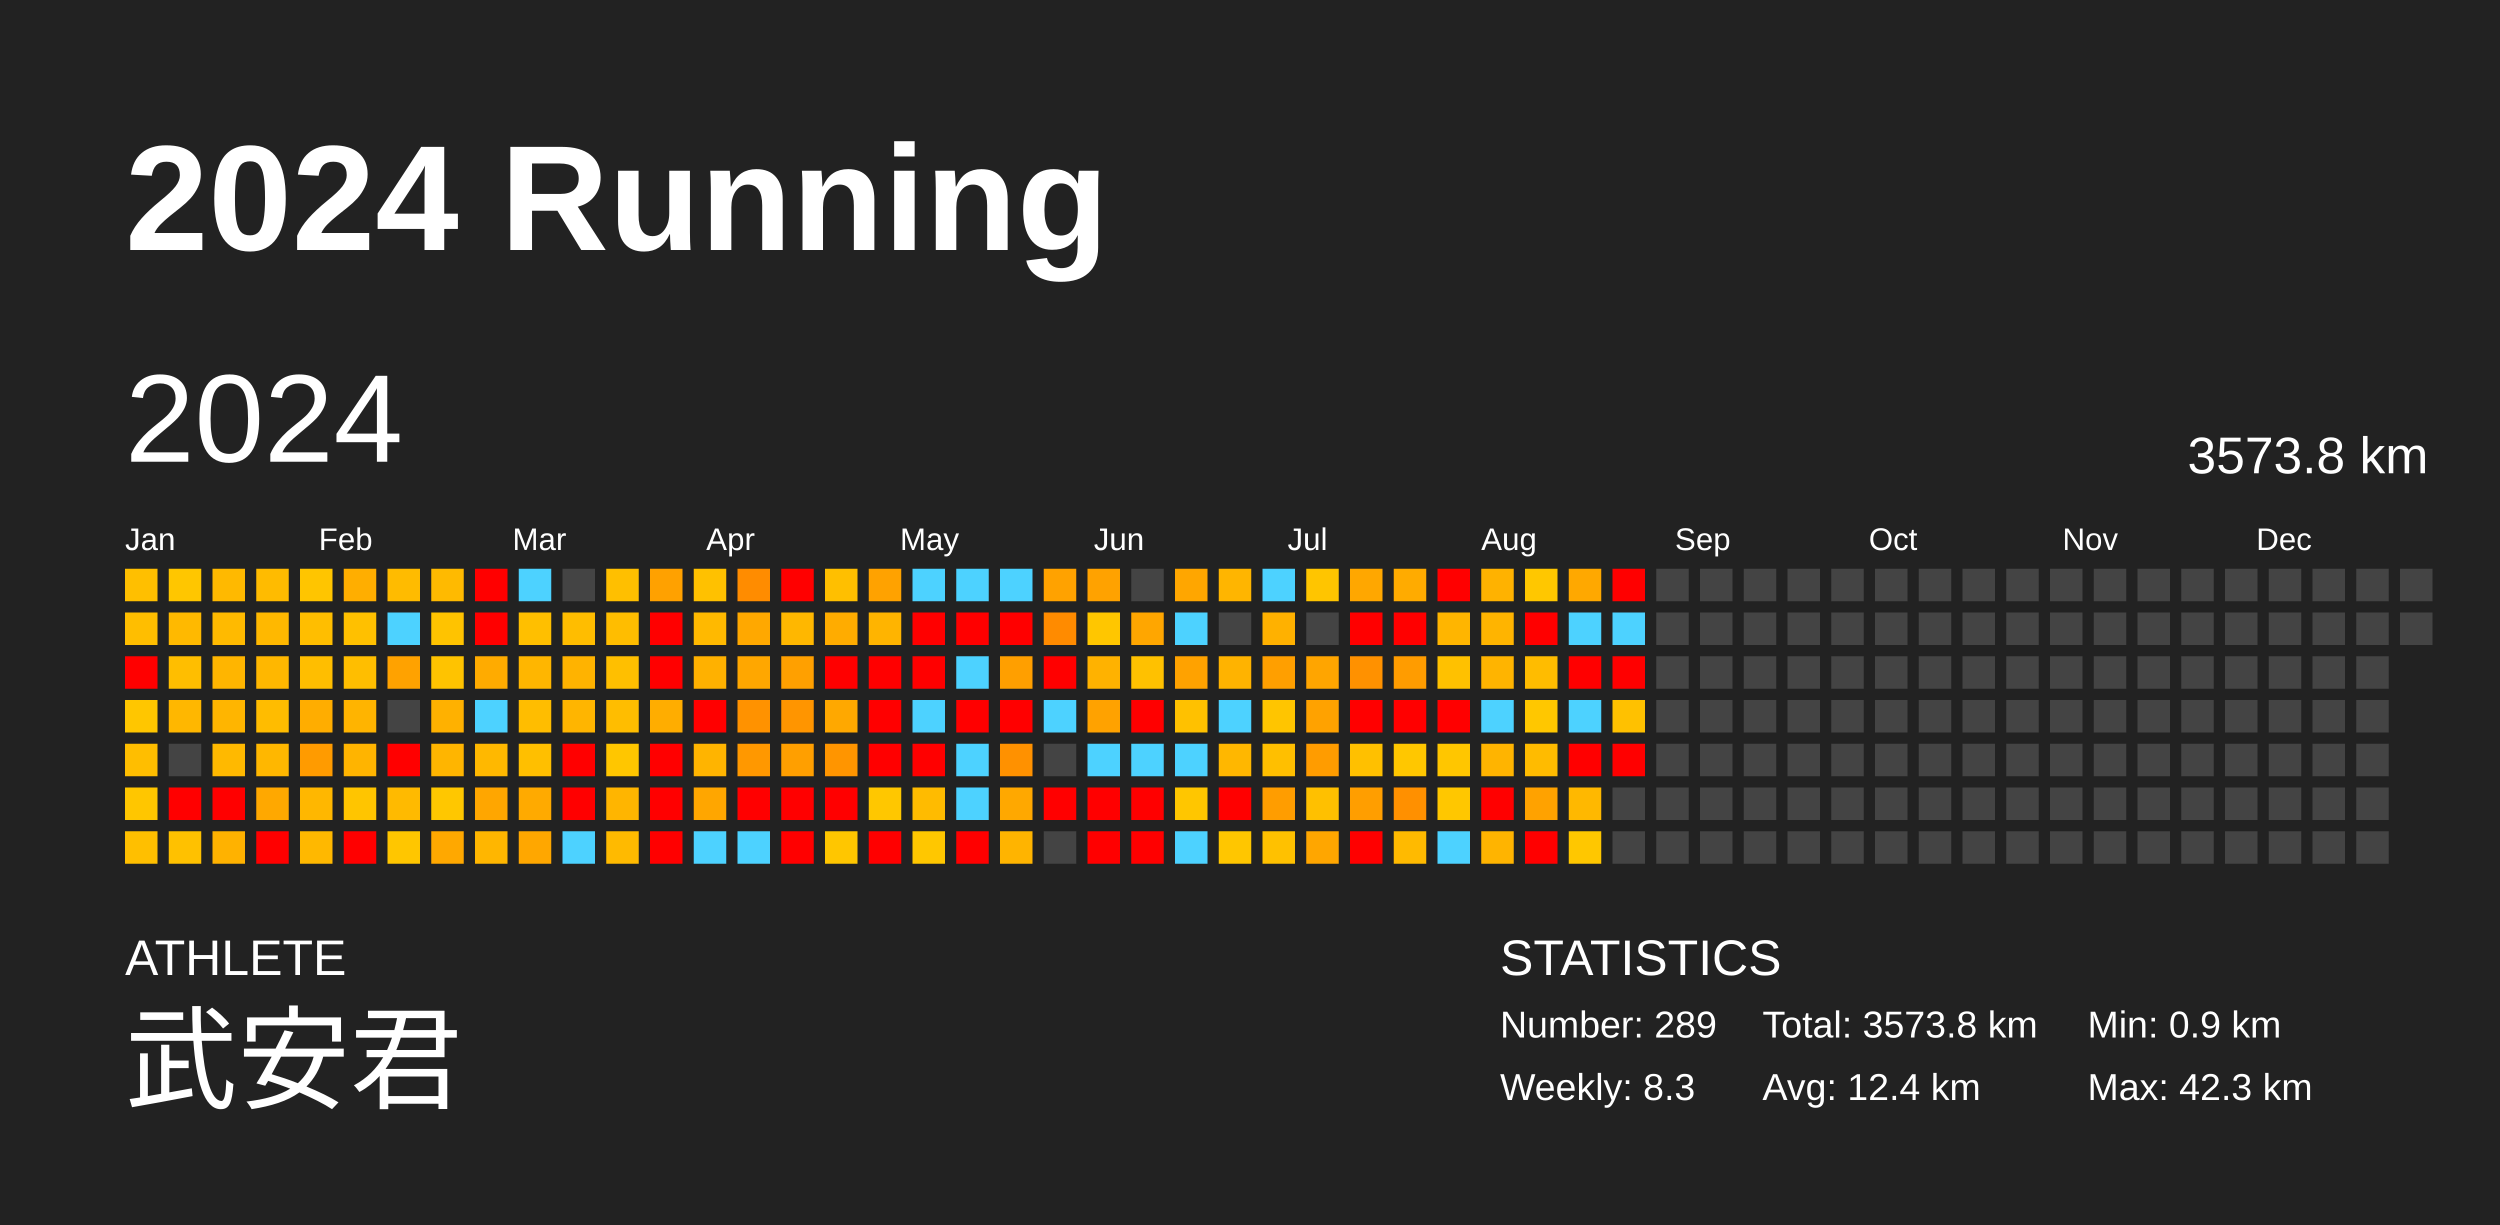
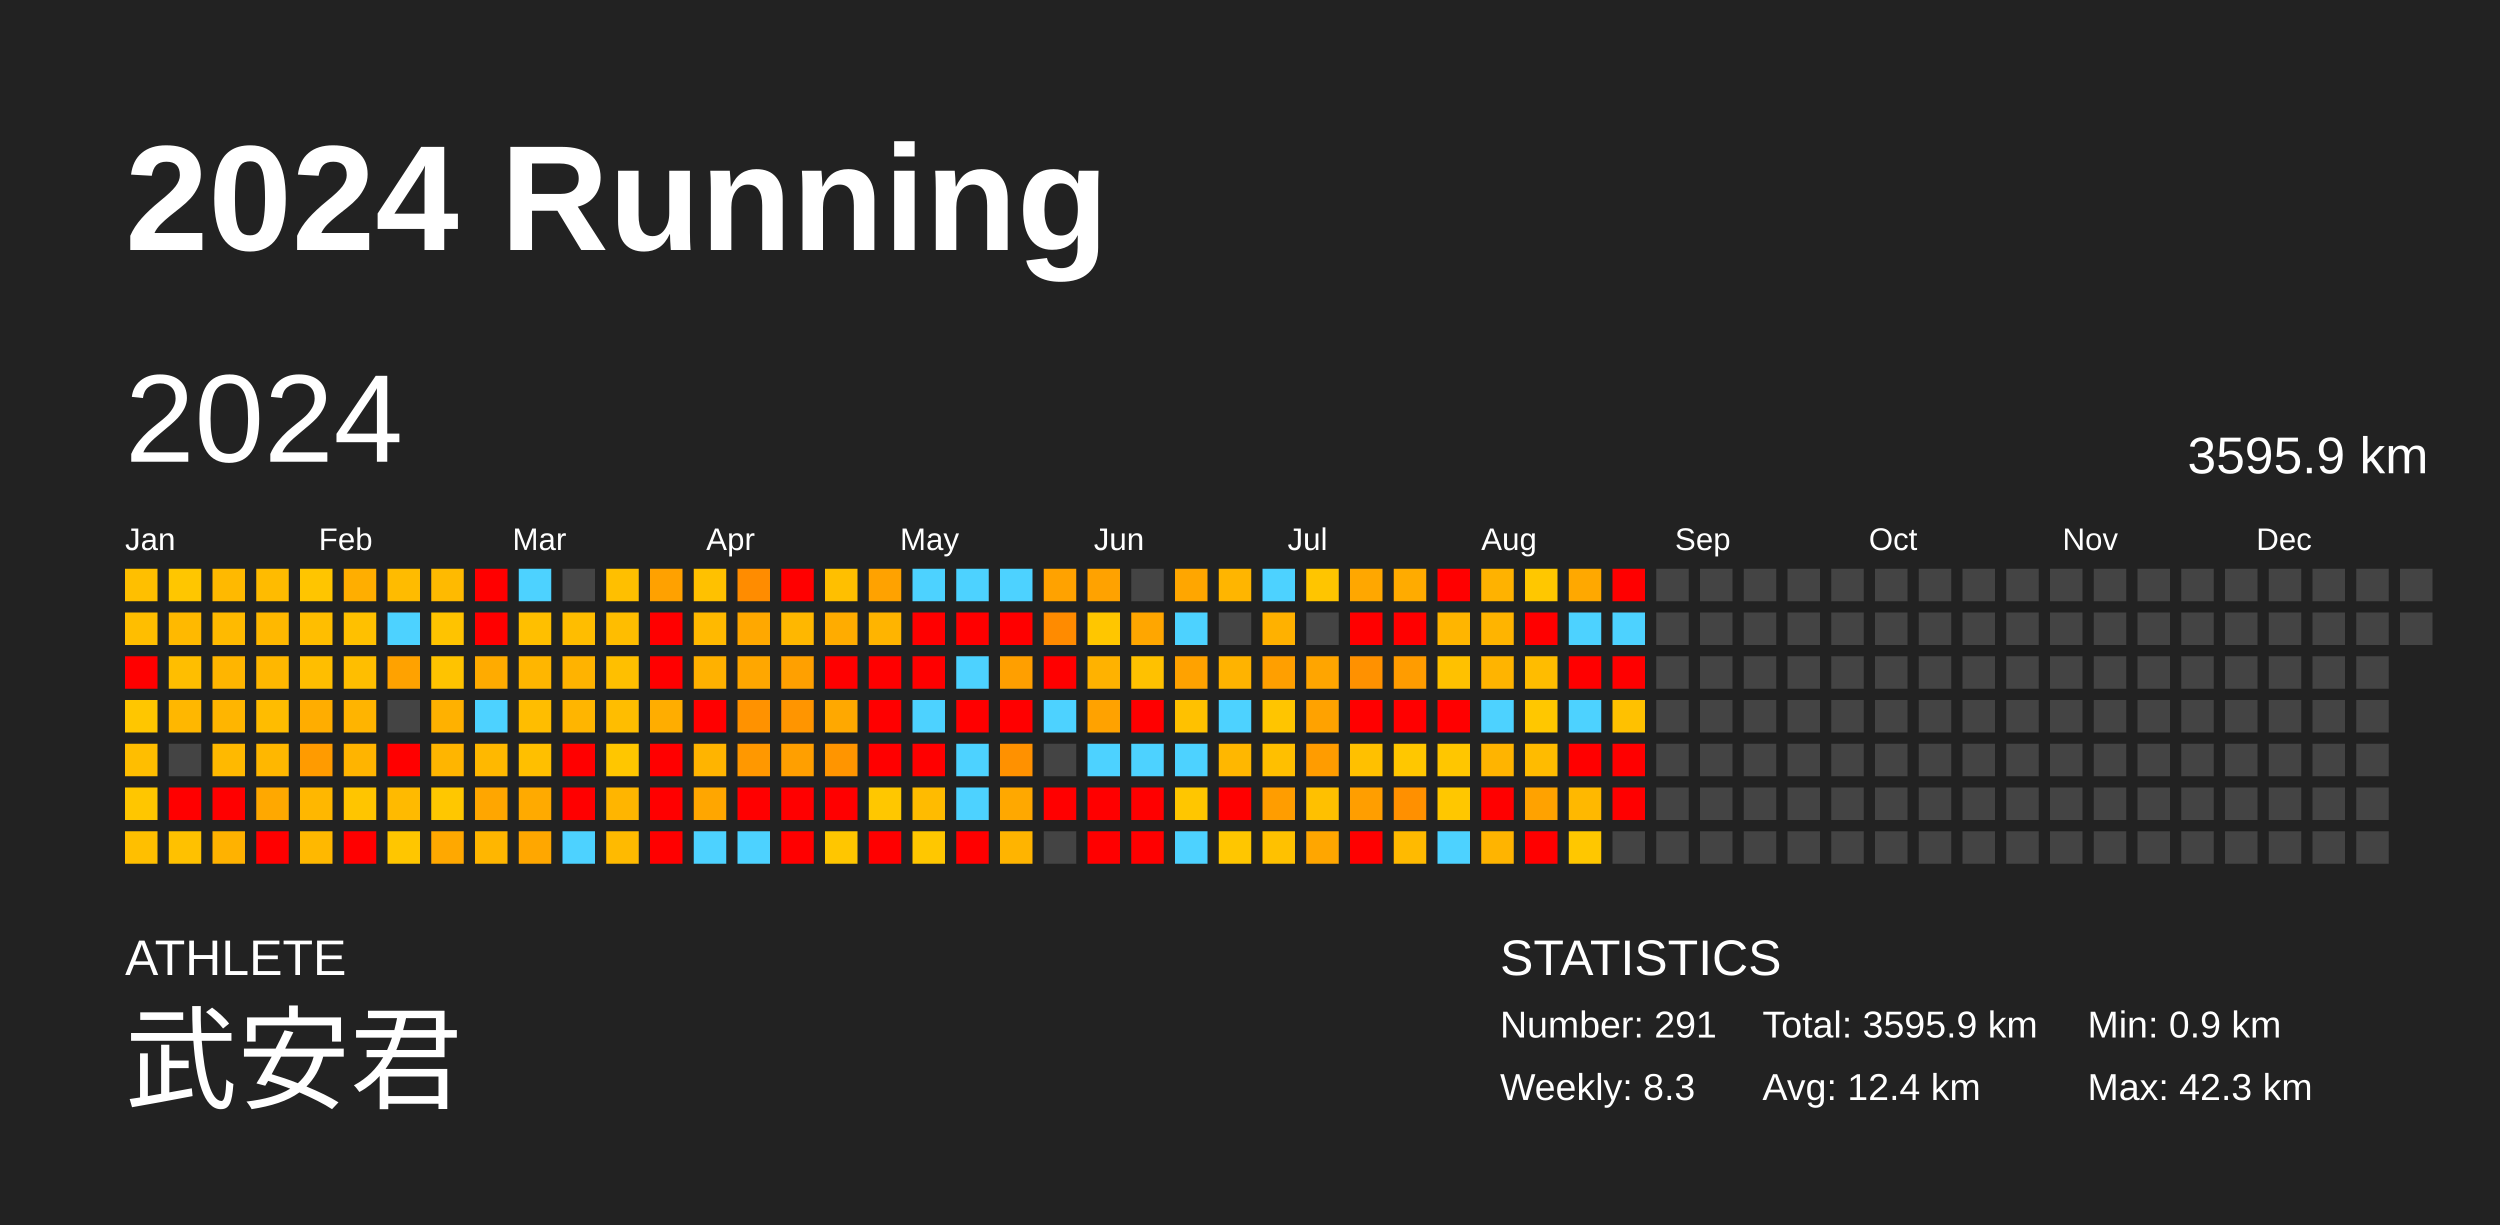
<svg xmlns="http://www.w3.org/2000/svg" baseProfile="full" height="98mm" version="1.1" viewBox="0,0,200,98" width="200mm">
  <defs />
  <rect fill="#222222" height="98" width="200" x="0" y="0" />
  <text fill="#FFFFFF" style="font-size:12px; font-family:Arial; font-weight:bold;" x="10" y="20">2024 Running</text>
  <text fill="#FFFFFF" style="font-size:4px; font-family:Arial" x="10" y="78">ATHLETE</text>
  <text fill="#FFFFFF" style="font-size:9px; font-family:Arial" x="10" y="88">武安君</text>
  <text fill="#FFFFFF" style="font-size:4px; font-family:Arial" x="120" y="78">STATISTICS</text>
-   <text fill="#FFFFFF" style="font-size:3px; font-family:Arial" x="120" y="83">Number: 289</text>
+   <text fill="#FFFFFF" style="font-size:3px; font-family:Arial" x="120" y="83">Number: 291</text>
  <text fill="#FFFFFF" style="font-size:3px; font-family:Arial" x="120" y="88">Weekly: 8.3</text>
-   <text fill="#FFFFFF" style="font-size:3px; font-family:Arial" x="141" y="83">Total: 3573.8 km</text>
+   <text fill="#FFFFFF" style="font-size:3px; font-family:Arial" x="141" y="83">Total: 3595.9 km</text>
  <text fill="#FFFFFF" style="font-size:3px; font-family:Arial" x="141" y="88">Avg: 12.4 km</text>
  <text fill="#FFFFFF" style="font-size:3px; font-family:Arial" x="167" y="83">Min: 0.9 km</text>
  <text fill="#FFFFFF" style="font-size:3px; font-family:Arial" x="167" y="88">Max: 42.3 km</text>
  <text dominant-baseline="hanging" fill="#FFFFFF" style="font-size:10.0px; font-family:Arial;" x="10" y="30">2024</text>
-   <text dominant-baseline="hanging" fill="#FFFFFF" style="font-size:4.125px; font-family:Arial;" x="175" y="35">3573.8 km</text>
+   <text dominant-baseline="hanging" fill="#FFFFFF" style="font-size:4.125px; font-family:Arial;" x="175" y="35">3595.9 km</text>
  <text fill="#FFFFFF" style="font-size:2.5px; font-family:Arial" x="10.0" y="44">Jan</text>
  <text fill="#FFFFFF" style="font-size:2.5px; font-family:Arial" x="25.5" y="44">Feb</text>
  <text fill="#FFFFFF" style="font-size:2.5px; font-family:Arial" x="41.0" y="44">Mar</text>
  <text fill="#FFFFFF" style="font-size:2.5px; font-family:Arial" x="56.5" y="44">Apr</text>
  <text fill="#FFFFFF" style="font-size:2.5px; font-family:Arial" x="72.0" y="44">May</text>
  <text fill="#FFFFFF" style="font-size:2.5px; font-family:Arial" x="87.5" y="44">Jun</text>
  <text fill="#FFFFFF" style="font-size:2.5px; font-family:Arial" x="103.0" y="44">Jul</text>
  <text fill="#FFFFFF" style="font-size:2.5px; font-family:Arial" x="118.5" y="44">Aug</text>
  <text fill="#FFFFFF" style="font-size:2.5px; font-family:Arial" x="134.0" y="44">Sep</text>
  <text fill="#FFFFFF" style="font-size:2.5px; font-family:Arial" x="149.5" y="44">Oct</text>
  <text fill="#FFFFFF" style="font-size:2.5px; font-family:Arial" x="165.0" y="44">Nov</text>
  <text fill="#FFFFFF" style="font-size:2.5px; font-family:Arial" x="180.5" y="44">Dec</text>
  <rect fill="#ffbf00" height="2.6" width="2.6" x="10.0" y="45.5" />
  <rect fill="#ffbe00" height="2.6" width="2.6" x="10.0" y="49.0" />
  <rect fill="red" height="2.6" width="2.6" x="10.0" y="52.5" />
  <rect fill="#ffc600" height="2.6" width="2.6" x="10.0" y="56.0" />
  <rect fill="#ffbe00" height="2.6" width="2.6" x="10.0" y="59.5" />
  <rect fill="#ffc600" height="2.6" width="2.6" x="10.0" y="63.0" />
  <rect fill="#ffbf00" height="2.6" width="2.6" x="10.0" y="66.5" />
  <rect fill="#ffc600" height="2.6" width="2.6" x="13.5" y="45.5" />
  <rect fill="#ffb900" height="2.6" width="2.6" x="13.5" y="49.0" />
  <rect fill="#ffbe00" height="2.6" width="2.6" x="13.5" y="52.5" />
  <rect fill="#ffb700" height="2.6" width="2.6" x="13.5" y="56.0" />
  <rect fill="#444444" height="2.6" width="2.6" x="13.5" y="59.5" />
  <rect fill="red" height="2.6" width="2.6" x="13.5" y="63.0" />
  <rect fill="#ffc100" height="2.6" width="2.6" x="13.5" y="66.5" />
  <rect fill="#ffb900" height="2.6" width="2.6" x="17.0" y="45.5" />
  <rect fill="#ffba00" height="2.6" width="2.6" x="17.0" y="49.0" />
  <rect fill="#ffb500" height="2.6" width="2.6" x="17.0" y="52.5" />
  <rect fill="#ffb500" height="2.6" width="2.6" x="17.0" y="56.0" />
  <rect fill="#ffb900" height="2.6" width="2.6" x="17.0" y="59.5" />
  <rect fill="red" height="2.6" width="2.6" x="17.0" y="63.0" />
  <rect fill="#ffb200" height="2.6" width="2.6" x="17.0" y="66.5" />
  <rect fill="#ffbb00" height="2.6" width="2.6" x="20.5" y="45.5" />
  <rect fill="#ffb800" height="2.6" width="2.6" x="20.5" y="49.0" />
  <rect fill="#ffb700" height="2.6" width="2.6" x="20.5" y="52.5" />
  <rect fill="#ffbc00" height="2.6" width="2.6" x="20.5" y="56.0" />
  <rect fill="#ffb700" height="2.6" width="2.6" x="20.5" y="59.5" />
  <rect fill="#ffa800" height="2.6" width="2.6" x="20.5" y="63.0" />
  <rect fill="red" height="2.6" width="2.6" x="20.5" y="66.5" />
  <rect fill="#ffc500" height="2.6" width="2.6" x="24.0" y="45.5" />
  <rect fill="#ffbe00" height="2.6" width="2.6" x="24.0" y="49.0" />
  <rect fill="#ffbe00" height="2.6" width="2.6" x="24.0" y="52.5" />
  <rect fill="#ffad00" height="2.6" width="2.6" x="24.0" y="56.0" />
  <rect fill="#ff9b00" height="2.6" width="2.6" x="24.0" y="59.5" />
  <rect fill="#ffb700" height="2.6" width="2.6" x="24.0" y="63.0" />
  <rect fill="#ffb800" height="2.6" width="2.6" x="24.0" y="66.5" />
  <rect fill="#ffae00" height="2.6" width="2.6" x="27.5" y="45.5" />
  <rect fill="#ffc000" height="2.6" width="2.6" x="27.5" y="49.0" />
  <rect fill="#ffbe00" height="2.6" width="2.6" x="27.5" y="52.5" />
  <rect fill="#ffb400" height="2.6" width="2.6" x="27.5" y="56.0" />
  <rect fill="#ffb400" height="2.6" width="2.6" x="27.5" y="59.5" />
  <rect fill="#ffc500" height="2.6" width="2.6" x="27.5" y="63.0" />
  <rect fill="red" height="2.6" width="2.6" x="27.5" y="66.5" />
  <rect fill="#ffbb00" height="2.6" width="2.6" x="31.0" y="45.5" />
  <rect fill="#4dd2ff" height="2.6" width="2.6" x="31.0" y="49.0" />
  <rect fill="#ffa200" height="2.6" width="2.6" x="31.0" y="52.5" />
  <rect fill="#444444" height="2.6" width="2.6" x="31.0" y="56.0" />
  <rect fill="red" height="2.6" width="2.6" x="31.0" y="59.5" />
  <rect fill="#ffba00" height="2.6" width="2.6" x="31.0" y="63.0" />
  <rect fill="#ffc600" height="2.6" width="2.6" x="31.0" y="66.5" />
  <rect fill="#ffba00" height="2.6" width="2.6" x="34.5" y="45.5" />
  <rect fill="#ffc300" height="2.6" width="2.6" x="34.5" y="49.0" />
  <rect fill="#ffc300" height="2.6" width="2.6" x="34.5" y="52.5" />
  <rect fill="#ffb100" height="2.6" width="2.6" x="34.5" y="56.0" />
  <rect fill="#ffb500" height="2.6" width="2.6" x="34.5" y="59.5" />
  <rect fill="#ffc700" height="2.6" width="2.6" x="34.5" y="63.0" />
  <rect fill="#ffa800" height="2.6" width="2.6" x="34.5" y="66.5" />
  <rect fill="red" height="2.6" width="2.6" x="38.0" y="45.5" />
  <rect fill="red" height="2.6" width="2.6" x="38.0" y="49.0" />
  <rect fill="#ffab00" height="2.6" width="2.6" x="38.0" y="52.5" />
  <rect fill="#4dd2ff" height="2.6" width="2.6" x="38.0" y="56.0" />
  <rect fill="#ffb800" height="2.6" width="2.6" x="38.0" y="59.5" />
  <rect fill="#ffa600" height="2.6" width="2.6" x="38.0" y="63.0" />
  <rect fill="#ffb600" height="2.6" width="2.6" x="38.0" y="66.5" />
  <rect fill="#4dd2ff" height="2.6" width="2.6" x="41.5" y="45.5" />
  <rect fill="#ffbf00" height="2.6" width="2.6" x="41.5" y="49.0" />
  <rect fill="#ffb600" height="2.6" width="2.6" x="41.5" y="52.5" />
  <rect fill="#ffbd00" height="2.6" width="2.6" x="41.5" y="56.0" />
  <rect fill="#ffbf00" height="2.6" width="2.6" x="41.5" y="59.5" />
  <rect fill="#ffaa00" height="2.6" width="2.6" x="41.5" y="63.0" />
  <rect fill="#ffa700" height="2.6" width="2.6" x="41.5" y="66.5" />
  <rect fill="#444444" height="2.6" width="2.6" x="45.0" y="45.5" />
  <rect fill="#ffbd00" height="2.6" width="2.6" x="45.0" y="49.0" />
  <rect fill="#ffb300" height="2.6" width="2.6" x="45.0" y="52.5" />
  <rect fill="#ffb500" height="2.6" width="2.6" x="45.0" y="56.0" />
  <rect fill="red" height="2.6" width="2.6" x="45.0" y="59.5" />
  <rect fill="red" height="2.6" width="2.6" x="45.0" y="63.0" />
  <rect fill="#4dd2ff" height="2.6" width="2.6" x="45.0" y="66.5" />
  <rect fill="#ffbf00" height="2.6" width="2.6" x="48.5" y="45.5" />
  <rect fill="#ffbd00" height="2.6" width="2.6" x="48.5" y="49.0" />
  <rect fill="#ffbf00" height="2.6" width="2.6" x="48.5" y="52.5" />
  <rect fill="#ffbd00" height="2.6" width="2.6" x="48.5" y="56.0" />
  <rect fill="#ffc600" height="2.6" width="2.6" x="48.5" y="59.5" />
  <rect fill="#ffb500" height="2.6" width="2.6" x="48.5" y="63.0" />
  <rect fill="#ffba00" height="2.6" width="2.6" x="48.5" y="66.5" />
  <rect fill="#ffa100" height="2.6" width="2.6" x="52.0" y="45.5" />
  <rect fill="red" height="2.6" width="2.6" x="52.0" y="49.0" />
  <rect fill="red" height="2.6" width="2.6" x="52.0" y="52.5" />
  <rect fill="#ffad00" height="2.6" width="2.6" x="52.0" y="56.0" />
  <rect fill="red" height="2.6" width="2.6" x="52.0" y="59.5" />
  <rect fill="red" height="2.6" width="2.6" x="52.0" y="63.0" />
  <rect fill="red" height="2.6" width="2.6" x="52.0" y="66.5" />
  <rect fill="#ffc100" height="2.6" width="2.6" x="55.5" y="45.5" />
  <rect fill="#ffb900" height="2.6" width="2.6" x="55.5" y="49.0" />
  <rect fill="#ffb100" height="2.6" width="2.6" x="55.5" y="52.5" />
  <rect fill="red" height="2.6" width="2.6" x="55.5" y="56.0" />
  <rect fill="#ffb400" height="2.6" width="2.6" x="55.5" y="59.5" />
  <rect fill="#ffa600" height="2.6" width="2.6" x="55.5" y="63.0" />
  <rect fill="#4dd2ff" height="2.6" width="2.6" x="55.5" y="66.5" />
  <rect fill="#ff8c00" height="2.6" width="2.6" x="59.0" y="45.5" />
  <rect fill="#ffa800" height="2.6" width="2.6" x="59.0" y="49.0" />
  <rect fill="#ffa700" height="2.6" width="2.6" x="59.0" y="52.5" />
  <rect fill="#ff9200" height="2.6" width="2.6" x="59.0" y="56.0" />
  <rect fill="#ff9800" height="2.6" width="2.6" x="59.0" y="59.5" />
  <rect fill="red" height="2.6" width="2.6" x="59.0" y="63.0" />
  <rect fill="#4dd2ff" height="2.6" width="2.6" x="59.0" y="66.5" />
  <rect fill="red" height="2.6" width="2.6" x="62.5" y="45.5" />
  <rect fill="#ffb700" height="2.6" width="2.6" x="62.5" y="49.0" />
  <rect fill="#ffa000" height="2.6" width="2.6" x="62.5" y="52.5" />
  <rect fill="#ff9500" height="2.6" width="2.6" x="62.5" y="56.0" />
  <rect fill="#ff9f00" height="2.6" width="2.6" x="62.5" y="59.5" />
  <rect fill="red" height="2.6" width="2.6" x="62.5" y="63.0" />
  <rect fill="red" height="2.6" width="2.6" x="62.5" y="66.5" />
  <rect fill="#ffbf00" height="2.6" width="2.6" x="66.0" y="45.5" />
  <rect fill="#ffac00" height="2.6" width="2.6" x="66.0" y="49.0" />
  <rect fill="red" height="2.6" width="2.6" x="66.0" y="52.5" />
  <rect fill="#ffa800" height="2.6" width="2.6" x="66.0" y="56.0" />
  <rect fill="#ff9500" height="2.6" width="2.6" x="66.0" y="59.5" />
  <rect fill="red" height="2.6" width="2.6" x="66.0" y="63.0" />
  <rect fill="#ffc600" height="2.6" width="2.6" x="66.0" y="66.5" />
  <rect fill="#ffa200" height="2.6" width="2.6" x="69.5" y="45.5" />
  <rect fill="#ffb400" height="2.6" width="2.6" x="69.5" y="49.0" />
  <rect fill="red" height="2.6" width="2.6" x="69.5" y="52.5" />
  <rect fill="red" height="2.6" width="2.6" x="69.5" y="56.0" />
  <rect fill="red" height="2.6" width="2.6" x="69.5" y="59.5" />
  <rect fill="#ffc700" height="2.6" width="2.6" x="69.5" y="63.0" />
  <rect fill="red" height="2.6" width="2.6" x="69.5" y="66.5" />
  <rect fill="#4dd2ff" height="2.6" width="2.6" x="73.0" y="45.5" />
  <rect fill="red" height="2.6" width="2.6" x="73.0" y="49.0" />
  <rect fill="red" height="2.6" width="2.6" x="73.0" y="52.5" />
  <rect fill="#4dd2ff" height="2.6" width="2.6" x="73.0" y="56.0" />
  <rect fill="red" height="2.6" width="2.6" x="73.0" y="59.5" />
  <rect fill="#ffbb00" height="2.6" width="2.6" x="73.0" y="63.0" />
  <rect fill="#ffc700" height="2.6" width="2.6" x="73.0" y="66.5" />
  <rect fill="#4dd2ff" height="2.6" width="2.6" x="76.5" y="45.5" />
  <rect fill="red" height="2.6" width="2.6" x="76.5" y="49.0" />
  <rect fill="#4dd2ff" height="2.6" width="2.6" x="76.5" y="52.5" />
  <rect fill="red" height="2.6" width="2.6" x="76.5" y="56.0" />
  <rect fill="#4dd2ff" height="2.6" width="2.6" x="76.5" y="59.5" />
  <rect fill="#4dd2ff" height="2.6" width="2.6" x="76.5" y="63.0" />
  <rect fill="red" height="2.6" width="2.6" x="76.5" y="66.5" />
  <rect fill="#4dd2ff" height="2.6" width="2.6" x="80.0" y="45.5" />
  <rect fill="red" height="2.6" width="2.6" x="80.0" y="49.0" />
  <rect fill="#ff9f00" height="2.6" width="2.6" x="80.0" y="52.5" />
  <rect fill="red" height="2.6" width="2.6" x="80.0" y="56.0" />
  <rect fill="#ff9100" height="2.6" width="2.6" x="80.0" y="59.5" />
  <rect fill="#ffa800" height="2.6" width="2.6" x="80.0" y="63.0" />
  <rect fill="#ffb400" height="2.6" width="2.6" x="80.0" y="66.5" />
  <rect fill="#ffa200" height="2.6" width="2.6" x="83.5" y="45.5" />
  <rect fill="#ff8b00" height="2.6" width="2.6" x="83.5" y="49.0" />
  <rect fill="red" height="2.6" width="2.6" x="83.5" y="52.5" />
  <rect fill="#4dd2ff" height="2.6" width="2.6" x="83.5" y="56.0" />
  <rect fill="#444444" height="2.6" width="2.6" x="83.5" y="59.5" />
  <rect fill="red" height="2.6" width="2.6" x="83.5" y="63.0" />
  <rect fill="#444444" height="2.6" width="2.6" x="83.5" y="66.5" />
  <rect fill="#ffa200" height="2.6" width="2.6" x="87.0" y="45.5" />
  <rect fill="#ffc600" height="2.6" width="2.6" x="87.0" y="49.0" />
  <rect fill="#ffb200" height="2.6" width="2.6" x="87.0" y="52.5" />
  <rect fill="#ffa200" height="2.6" width="2.6" x="87.0" y="56.0" />
  <rect fill="#4dd2ff" height="2.6" width="2.6" x="87.0" y="59.5" />
  <rect fill="red" height="2.6" width="2.6" x="87.0" y="63.0" />
  <rect fill="red" height="2.6" width="2.6" x="87.0" y="66.5" />
  <rect fill="#444444" height="2.6" width="2.6" x="90.5" y="45.5" />
  <rect fill="#ffa600" height="2.6" width="2.6" x="90.5" y="49.0" />
  <rect fill="#ffc100" height="2.6" width="2.6" x="90.5" y="52.5" />
  <rect fill="red" height="2.6" width="2.6" x="90.5" y="56.0" />
  <rect fill="#4dd2ff" height="2.6" width="2.6" x="90.5" y="59.5" />
  <rect fill="red" height="2.6" width="2.6" x="90.5" y="63.0" />
  <rect fill="red" height="2.6" width="2.6" x="90.5" y="66.5" />
  <rect fill="#ffa600" height="2.6" width="2.6" x="94.0" y="45.5" />
  <rect fill="#4dd2ff" height="2.6" width="2.6" x="94.0" y="49.0" />
  <rect fill="#ffa200" height="2.6" width="2.6" x="94.0" y="52.5" />
  <rect fill="#ffc100" height="2.6" width="2.6" x="94.0" y="56.0" />
  <rect fill="#4dd2ff" height="2.6" width="2.6" x="94.0" y="59.5" />
  <rect fill="#ffc600" height="2.6" width="2.6" x="94.0" y="63.0" />
  <rect fill="#4dd2ff" height="2.6" width="2.6" x="94.0" y="66.5" />
  <rect fill="#ffb500" height="2.6" width="2.6" x="97.5" y="45.5" />
  <rect fill="#444444" height="2.6" width="2.6" x="97.5" y="49.0" />
  <rect fill="#ffb300" height="2.6" width="2.6" x="97.5" y="52.5" />
  <rect fill="#4dd2ff" height="2.6" width="2.6" x="97.5" y="56.0" />
  <rect fill="#ffb700" height="2.6" width="2.6" x="97.5" y="59.5" />
  <rect fill="red" height="2.6" width="2.6" x="97.5" y="63.0" />
  <rect fill="#ffc600" height="2.6" width="2.6" x="97.5" y="66.5" />
  <rect fill="#4dd2ff" height="2.6" width="2.6" x="101.0" y="45.5" />
  <rect fill="#ffb100" height="2.6" width="2.6" x="101.0" y="49.0" />
  <rect fill="#ff9f00" height="2.6" width="2.6" x="101.0" y="52.5" />
  <rect fill="#ffc500" height="2.6" width="2.6" x="101.0" y="56.0" />
  <rect fill="#ffbf00" height="2.6" width="2.6" x="101.0" y="59.5" />
  <rect fill="#ff9d00" height="2.6" width="2.6" x="101.0" y="63.0" />
  <rect fill="#ffc100" height="2.6" width="2.6" x="101.0" y="66.5" />
  <rect fill="#ffc500" height="2.6" width="2.6" x="104.5" y="45.5" />
  <rect fill="#444444" height="2.6" width="2.6" x="104.5" y="49.0" />
  <rect fill="#ffa500" height="2.6" width="2.6" x="104.5" y="52.5" />
  <rect fill="#ffa200" height="2.6" width="2.6" x="104.5" y="56.0" />
  <rect fill="#ff9c00" height="2.6" width="2.6" x="104.5" y="59.5" />
  <rect fill="#ffc000" height="2.6" width="2.6" x="104.5" y="63.0" />
  <rect fill="#ffa600" height="2.6" width="2.6" x="104.5" y="66.5" />
  <rect fill="#ffa700" height="2.6" width="2.6" x="108.0" y="45.5" />
  <rect fill="red" height="2.6" width="2.6" x="108.0" y="49.0" />
  <rect fill="#ff9100" height="2.6" width="2.6" x="108.0" y="52.5" />
  <rect fill="red" height="2.6" width="2.6" x="108.0" y="56.0" />
  <rect fill="#ffc000" height="2.6" width="2.6" x="108.0" y="59.5" />
  <rect fill="#ff9e00" height="2.6" width="2.6" x="108.0" y="63.0" />
  <rect fill="red" height="2.6" width="2.6" x="108.0" y="66.5" />
  <rect fill="#ffab00" height="2.6" width="2.6" x="111.5" y="45.5" />
  <rect fill="red" height="2.6" width="2.6" x="111.5" y="49.0" />
  <rect fill="#ff9c00" height="2.6" width="2.6" x="111.5" y="52.5" />
  <rect fill="red" height="2.6" width="2.6" x="111.5" y="56.0" />
  <rect fill="#ffc700" height="2.6" width="2.6" x="111.5" y="59.5" />
  <rect fill="#ff9000" height="2.6" width="2.6" x="111.5" y="63.0" />
  <rect fill="#ffba00" height="2.6" width="2.6" x="111.5" y="66.5" />
  <rect fill="red" height="2.6" width="2.6" x="115.0" y="45.5" />
  <rect fill="#ffb500" height="2.6" width="2.6" x="115.0" y="49.0" />
  <rect fill="#ffc100" height="2.6" width="2.6" x="115.0" y="52.5" />
  <rect fill="red" height="2.6" width="2.6" x="115.0" y="56.0" />
  <rect fill="#ffc600" height="2.6" width="2.6" x="115.0" y="59.5" />
  <rect fill="#ffc700" height="2.6" width="2.6" x="115.0" y="63.0" />
  <rect fill="#4dd2ff" height="2.6" width="2.6" x="115.0" y="66.5" />
  <rect fill="#ffb200" height="2.6" width="2.6" x="118.5" y="45.5" />
  <rect fill="#ffb400" height="2.6" width="2.6" x="118.5" y="49.0" />
  <rect fill="#ffb400" height="2.6" width="2.6" x="118.5" y="52.5" />
  <rect fill="#4dd2ff" height="2.6" width="2.6" x="118.5" y="56.0" />
  <rect fill="#ffb400" height="2.6" width="2.6" x="118.5" y="59.5" />
  <rect fill="red" height="2.6" width="2.6" x="118.5" y="63.0" />
  <rect fill="#ffb400" height="2.6" width="2.6" x="118.5" y="66.5" />
  <rect fill="#ffc700" height="2.6" width="2.6" x="122.0" y="45.5" />
  <rect fill="red" height="2.6" width="2.6" x="122.0" y="49.0" />
  <rect fill="#ffbc00" height="2.6" width="2.6" x="122.0" y="52.5" />
  <rect fill="#ffc700" height="2.6" width="2.6" x="122.0" y="56.0" />
  <rect fill="#ffbb00" height="2.6" width="2.6" x="122.0" y="59.5" />
  <rect fill="#ffa200" height="2.6" width="2.6" x="122.0" y="63.0" />
  <rect fill="red" height="2.6" width="2.6" x="122.0" y="66.5" />
  <rect fill="#ffa800" height="2.6" width="2.6" x="125.5" y="45.5" />
  <rect fill="#4dd2ff" height="2.6" width="2.6" x="125.5" y="49.0" />
  <rect fill="red" height="2.6" width="2.6" x="125.5" y="52.5" />
  <rect fill="#4dd2ff" height="2.6" width="2.6" x="125.5" y="56.0" />
  <rect fill="red" height="2.6" width="2.6" x="125.5" y="59.5" />
  <rect fill="#ffb800" height="2.6" width="2.6" x="125.5" y="63.0" />
  <rect fill="#ffc700" height="2.6" width="2.6" x="125.5" y="66.5" />
  <rect fill="red" height="2.6" width="2.6" x="129.0" y="45.5" />
  <rect fill="#4dd2ff" height="2.6" width="2.6" x="129.0" y="49.0" />
  <rect fill="red" height="2.6" width="2.6" x="129.0" y="52.5" />
  <rect fill="#ffc100" height="2.6" width="2.6" x="129.0" y="56.0" />
  <rect fill="red" height="2.6" width="2.6" x="129.0" y="59.5" />
-   <rect fill="#444444" height="2.6" width="2.6" x="129.0" y="63.0" />
+   <rect fill="red" height="2.6" width="2.6" x="129.0" y="63.0" />
  <rect fill="#444444" height="2.6" width="2.6" x="129.0" y="66.5" />
  <rect fill="#444444" height="2.6" width="2.6" x="132.5" y="45.5" />
  <rect fill="#444444" height="2.6" width="2.6" x="132.5" y="49.0" />
  <rect fill="#444444" height="2.6" width="2.6" x="132.5" y="52.5" />
  <rect fill="#444444" height="2.6" width="2.6" x="132.5" y="56.0" />
  <rect fill="#444444" height="2.6" width="2.6" x="132.5" y="59.5" />
  <rect fill="#444444" height="2.6" width="2.6" x="132.5" y="63.0" />
  <rect fill="#444444" height="2.6" width="2.6" x="132.5" y="66.5" />
  <rect fill="#444444" height="2.6" width="2.6" x="136.0" y="45.5" />
  <rect fill="#444444" height="2.6" width="2.6" x="136.0" y="49.0" />
  <rect fill="#444444" height="2.6" width="2.6" x="136.0" y="52.5" />
  <rect fill="#444444" height="2.6" width="2.6" x="136.0" y="56.0" />
  <rect fill="#444444" height="2.6" width="2.6" x="136.0" y="59.5" />
  <rect fill="#444444" height="2.6" width="2.6" x="136.0" y="63.0" />
  <rect fill="#444444" height="2.6" width="2.6" x="136.0" y="66.5" />
  <rect fill="#444444" height="2.6" width="2.6" x="139.5" y="45.5" />
  <rect fill="#444444" height="2.6" width="2.6" x="139.5" y="49.0" />
  <rect fill="#444444" height="2.6" width="2.6" x="139.5" y="52.5" />
  <rect fill="#444444" height="2.6" width="2.6" x="139.5" y="56.0" />
  <rect fill="#444444" height="2.6" width="2.6" x="139.5" y="59.5" />
  <rect fill="#444444" height="2.6" width="2.6" x="139.5" y="63.0" />
  <rect fill="#444444" height="2.6" width="2.6" x="139.5" y="66.5" />
  <rect fill="#444444" height="2.6" width="2.6" x="143.0" y="45.5" />
  <rect fill="#444444" height="2.6" width="2.6" x="143.0" y="49.0" />
  <rect fill="#444444" height="2.6" width="2.6" x="143.0" y="52.5" />
  <rect fill="#444444" height="2.6" width="2.6" x="143.0" y="56.0" />
  <rect fill="#444444" height="2.6" width="2.6" x="143.0" y="59.5" />
  <rect fill="#444444" height="2.6" width="2.6" x="143.0" y="63.0" />
  <rect fill="#444444" height="2.6" width="2.6" x="143.0" y="66.5" />
  <rect fill="#444444" height="2.6" width="2.6" x="146.5" y="45.5" />
  <rect fill="#444444" height="2.6" width="2.6" x="146.5" y="49.0" />
  <rect fill="#444444" height="2.6" width="2.6" x="146.5" y="52.5" />
  <rect fill="#444444" height="2.6" width="2.6" x="146.5" y="56.0" />
  <rect fill="#444444" height="2.6" width="2.6" x="146.5" y="59.5" />
  <rect fill="#444444" height="2.6" width="2.6" x="146.5" y="63.0" />
  <rect fill="#444444" height="2.6" width="2.6" x="146.5" y="66.5" />
  <rect fill="#444444" height="2.6" width="2.6" x="150.0" y="45.5" />
  <rect fill="#444444" height="2.6" width="2.6" x="150.0" y="49.0" />
  <rect fill="#444444" height="2.6" width="2.6" x="150.0" y="52.5" />
  <rect fill="#444444" height="2.6" width="2.6" x="150.0" y="56.0" />
  <rect fill="#444444" height="2.6" width="2.6" x="150.0" y="59.5" />
  <rect fill="#444444" height="2.6" width="2.6" x="150.0" y="63.0" />
  <rect fill="#444444" height="2.6" width="2.6" x="150.0" y="66.5" />
  <rect fill="#444444" height="2.6" width="2.6" x="153.5" y="45.5" />
  <rect fill="#444444" height="2.6" width="2.6" x="153.5" y="49.0" />
  <rect fill="#444444" height="2.6" width="2.6" x="153.5" y="52.5" />
  <rect fill="#444444" height="2.6" width="2.6" x="153.5" y="56.0" />
  <rect fill="#444444" height="2.6" width="2.6" x="153.5" y="59.5" />
  <rect fill="#444444" height="2.6" width="2.6" x="153.5" y="63.0" />
  <rect fill="#444444" height="2.6" width="2.6" x="153.5" y="66.5" />
  <rect fill="#444444" height="2.6" width="2.6" x="157.0" y="45.5" />
  <rect fill="#444444" height="2.6" width="2.6" x="157.0" y="49.0" />
  <rect fill="#444444" height="2.6" width="2.6" x="157.0" y="52.5" />
  <rect fill="#444444" height="2.6" width="2.6" x="157.0" y="56.0" />
  <rect fill="#444444" height="2.6" width="2.6" x="157.0" y="59.5" />
  <rect fill="#444444" height="2.6" width="2.6" x="157.0" y="63.0" />
  <rect fill="#444444" height="2.6" width="2.6" x="157.0" y="66.5" />
  <rect fill="#444444" height="2.6" width="2.6" x="160.5" y="45.5" />
  <rect fill="#444444" height="2.6" width="2.6" x="160.5" y="49.0" />
  <rect fill="#444444" height="2.6" width="2.6" x="160.5" y="52.5" />
  <rect fill="#444444" height="2.6" width="2.6" x="160.5" y="56.0" />
  <rect fill="#444444" height="2.6" width="2.6" x="160.5" y="59.5" />
  <rect fill="#444444" height="2.6" width="2.6" x="160.5" y="63.0" />
  <rect fill="#444444" height="2.6" width="2.6" x="160.5" y="66.5" />
  <rect fill="#444444" height="2.6" width="2.6" x="164.0" y="45.5" />
  <rect fill="#444444" height="2.6" width="2.6" x="164.0" y="49.0" />
  <rect fill="#444444" height="2.6" width="2.6" x="164.0" y="52.5" />
  <rect fill="#444444" height="2.6" width="2.6" x="164.0" y="56.0" />
  <rect fill="#444444" height="2.6" width="2.6" x="164.0" y="59.5" />
  <rect fill="#444444" height="2.6" width="2.6" x="164.0" y="63.0" />
  <rect fill="#444444" height="2.6" width="2.6" x="164.0" y="66.5" />
  <rect fill="#444444" height="2.6" width="2.6" x="167.5" y="45.5" />
  <rect fill="#444444" height="2.6" width="2.6" x="167.5" y="49.0" />
  <rect fill="#444444" height="2.6" width="2.6" x="167.5" y="52.5" />
  <rect fill="#444444" height="2.6" width="2.6" x="167.5" y="56.0" />
  <rect fill="#444444" height="2.6" width="2.6" x="167.5" y="59.5" />
  <rect fill="#444444" height="2.6" width="2.6" x="167.5" y="63.0" />
  <rect fill="#444444" height="2.6" width="2.6" x="167.5" y="66.5" />
  <rect fill="#444444" height="2.6" width="2.6" x="171.0" y="45.5" />
  <rect fill="#444444" height="2.6" width="2.6" x="171.0" y="49.0" />
  <rect fill="#444444" height="2.6" width="2.6" x="171.0" y="52.5" />
  <rect fill="#444444" height="2.6" width="2.6" x="171.0" y="56.0" />
  <rect fill="#444444" height="2.6" width="2.6" x="171.0" y="59.5" />
  <rect fill="#444444" height="2.6" width="2.6" x="171.0" y="63.0" />
  <rect fill="#444444" height="2.6" width="2.6" x="171.0" y="66.5" />
  <rect fill="#444444" height="2.6" width="2.6" x="174.5" y="45.5" />
  <rect fill="#444444" height="2.6" width="2.6" x="174.5" y="49.0" />
  <rect fill="#444444" height="2.6" width="2.6" x="174.5" y="52.5" />
  <rect fill="#444444" height="2.6" width="2.6" x="174.5" y="56.0" />
  <rect fill="#444444" height="2.6" width="2.6" x="174.5" y="59.5" />
  <rect fill="#444444" height="2.6" width="2.6" x="174.5" y="63.0" />
  <rect fill="#444444" height="2.6" width="2.6" x="174.5" y="66.5" />
  <rect fill="#444444" height="2.6" width="2.6" x="178.0" y="45.5" />
  <rect fill="#444444" height="2.6" width="2.6" x="178.0" y="49.0" />
  <rect fill="#444444" height="2.6" width="2.6" x="178.0" y="52.5" />
  <rect fill="#444444" height="2.6" width="2.6" x="178.0" y="56.0" />
  <rect fill="#444444" height="2.6" width="2.6" x="178.0" y="59.5" />
  <rect fill="#444444" height="2.6" width="2.6" x="178.0" y="63.0" />
  <rect fill="#444444" height="2.6" width="2.6" x="178.0" y="66.5" />
  <rect fill="#444444" height="2.6" width="2.6" x="181.5" y="45.5" />
  <rect fill="#444444" height="2.6" width="2.6" x="181.5" y="49.0" />
  <rect fill="#444444" height="2.6" width="2.6" x="181.5" y="52.5" />
  <rect fill="#444444" height="2.6" width="2.6" x="181.5" y="56.0" />
  <rect fill="#444444" height="2.6" width="2.6" x="181.5" y="59.5" />
  <rect fill="#444444" height="2.6" width="2.6" x="181.5" y="63.0" />
  <rect fill="#444444" height="2.6" width="2.6" x="181.5" y="66.5" />
  <rect fill="#444444" height="2.6" width="2.6" x="185.0" y="45.5" />
  <rect fill="#444444" height="2.6" width="2.6" x="185.0" y="49.0" />
  <rect fill="#444444" height="2.6" width="2.6" x="185.0" y="52.5" />
  <rect fill="#444444" height="2.6" width="2.6" x="185.0" y="56.0" />
  <rect fill="#444444" height="2.6" width="2.6" x="185.0" y="59.5" />
  <rect fill="#444444" height="2.6" width="2.6" x="185.0" y="63.0" />
  <rect fill="#444444" height="2.6" width="2.6" x="185.0" y="66.5" />
  <rect fill="#444444" height="2.6" width="2.6" x="188.5" y="45.5" />
  <rect fill="#444444" height="2.6" width="2.6" x="188.5" y="49.0" />
  <rect fill="#444444" height="2.6" width="2.6" x="188.5" y="52.5" />
  <rect fill="#444444" height="2.6" width="2.6" x="188.5" y="56.0" />
  <rect fill="#444444" height="2.6" width="2.6" x="188.5" y="59.5" />
  <rect fill="#444444" height="2.6" width="2.6" x="188.5" y="63.0" />
  <rect fill="#444444" height="2.6" width="2.6" x="188.5" y="66.5" />
  <rect fill="#444444" height="2.6" width="2.6" x="192.0" y="45.5" />
  <rect fill="#444444" height="2.6" width="2.6" x="192.0" y="49.0" />
</svg>
